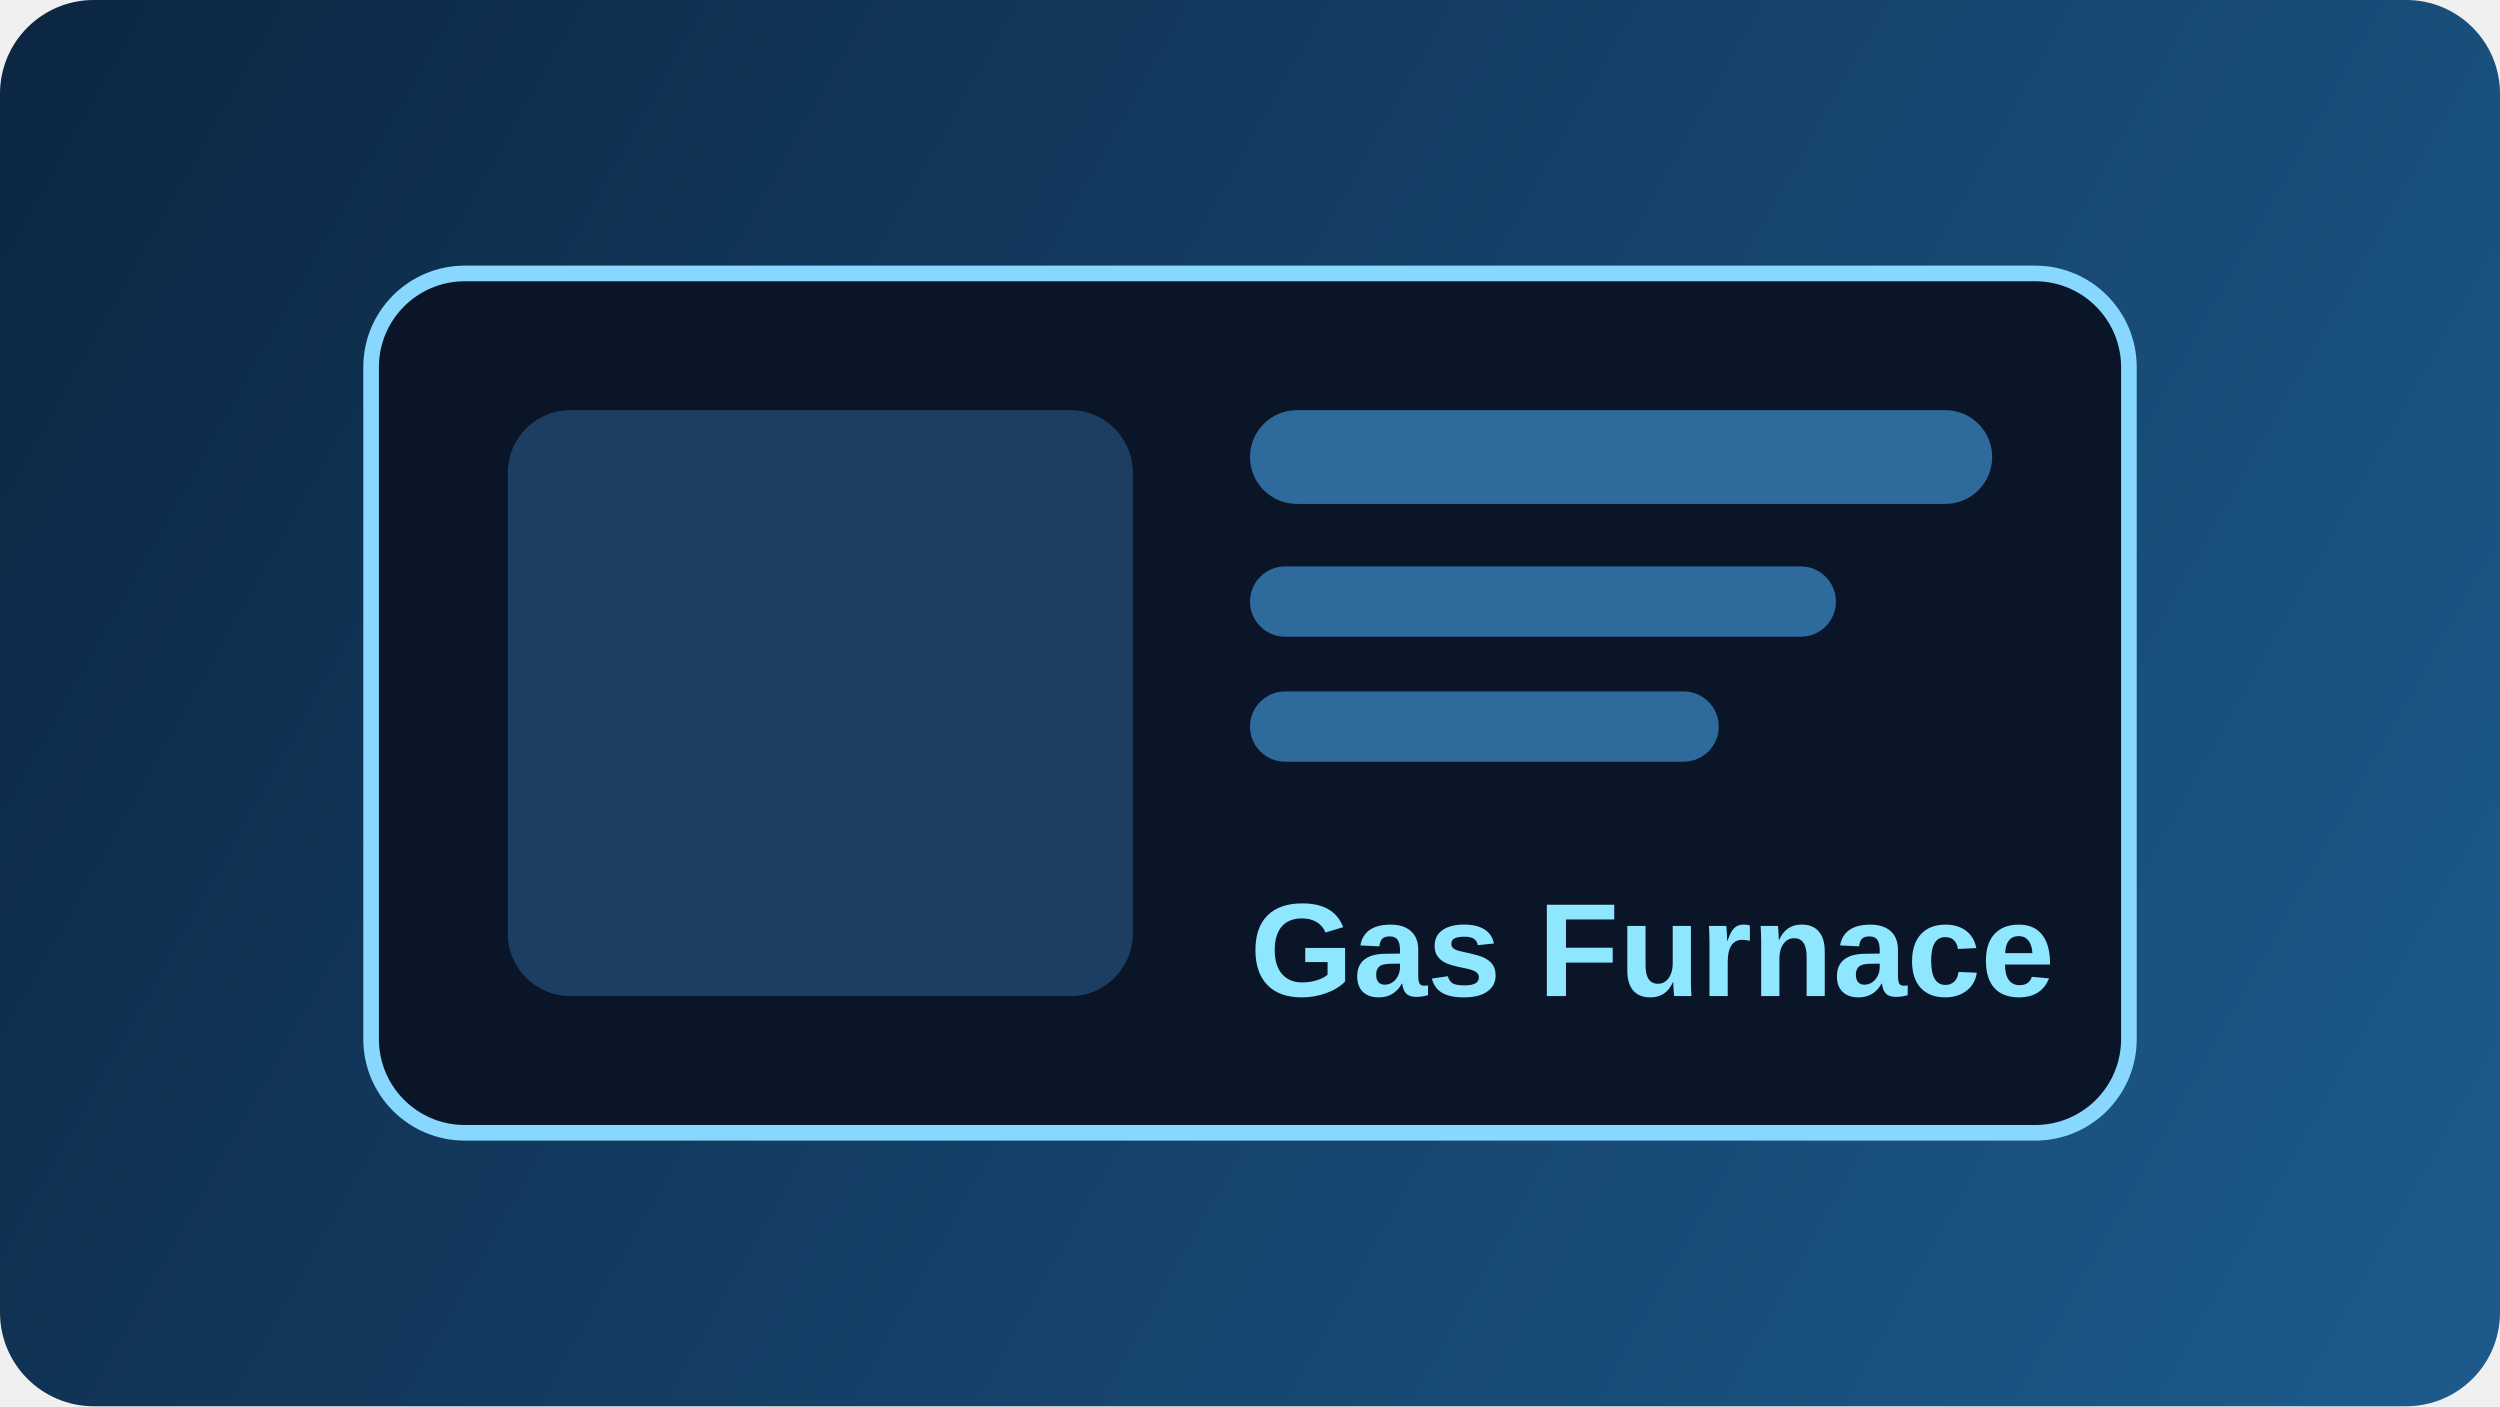
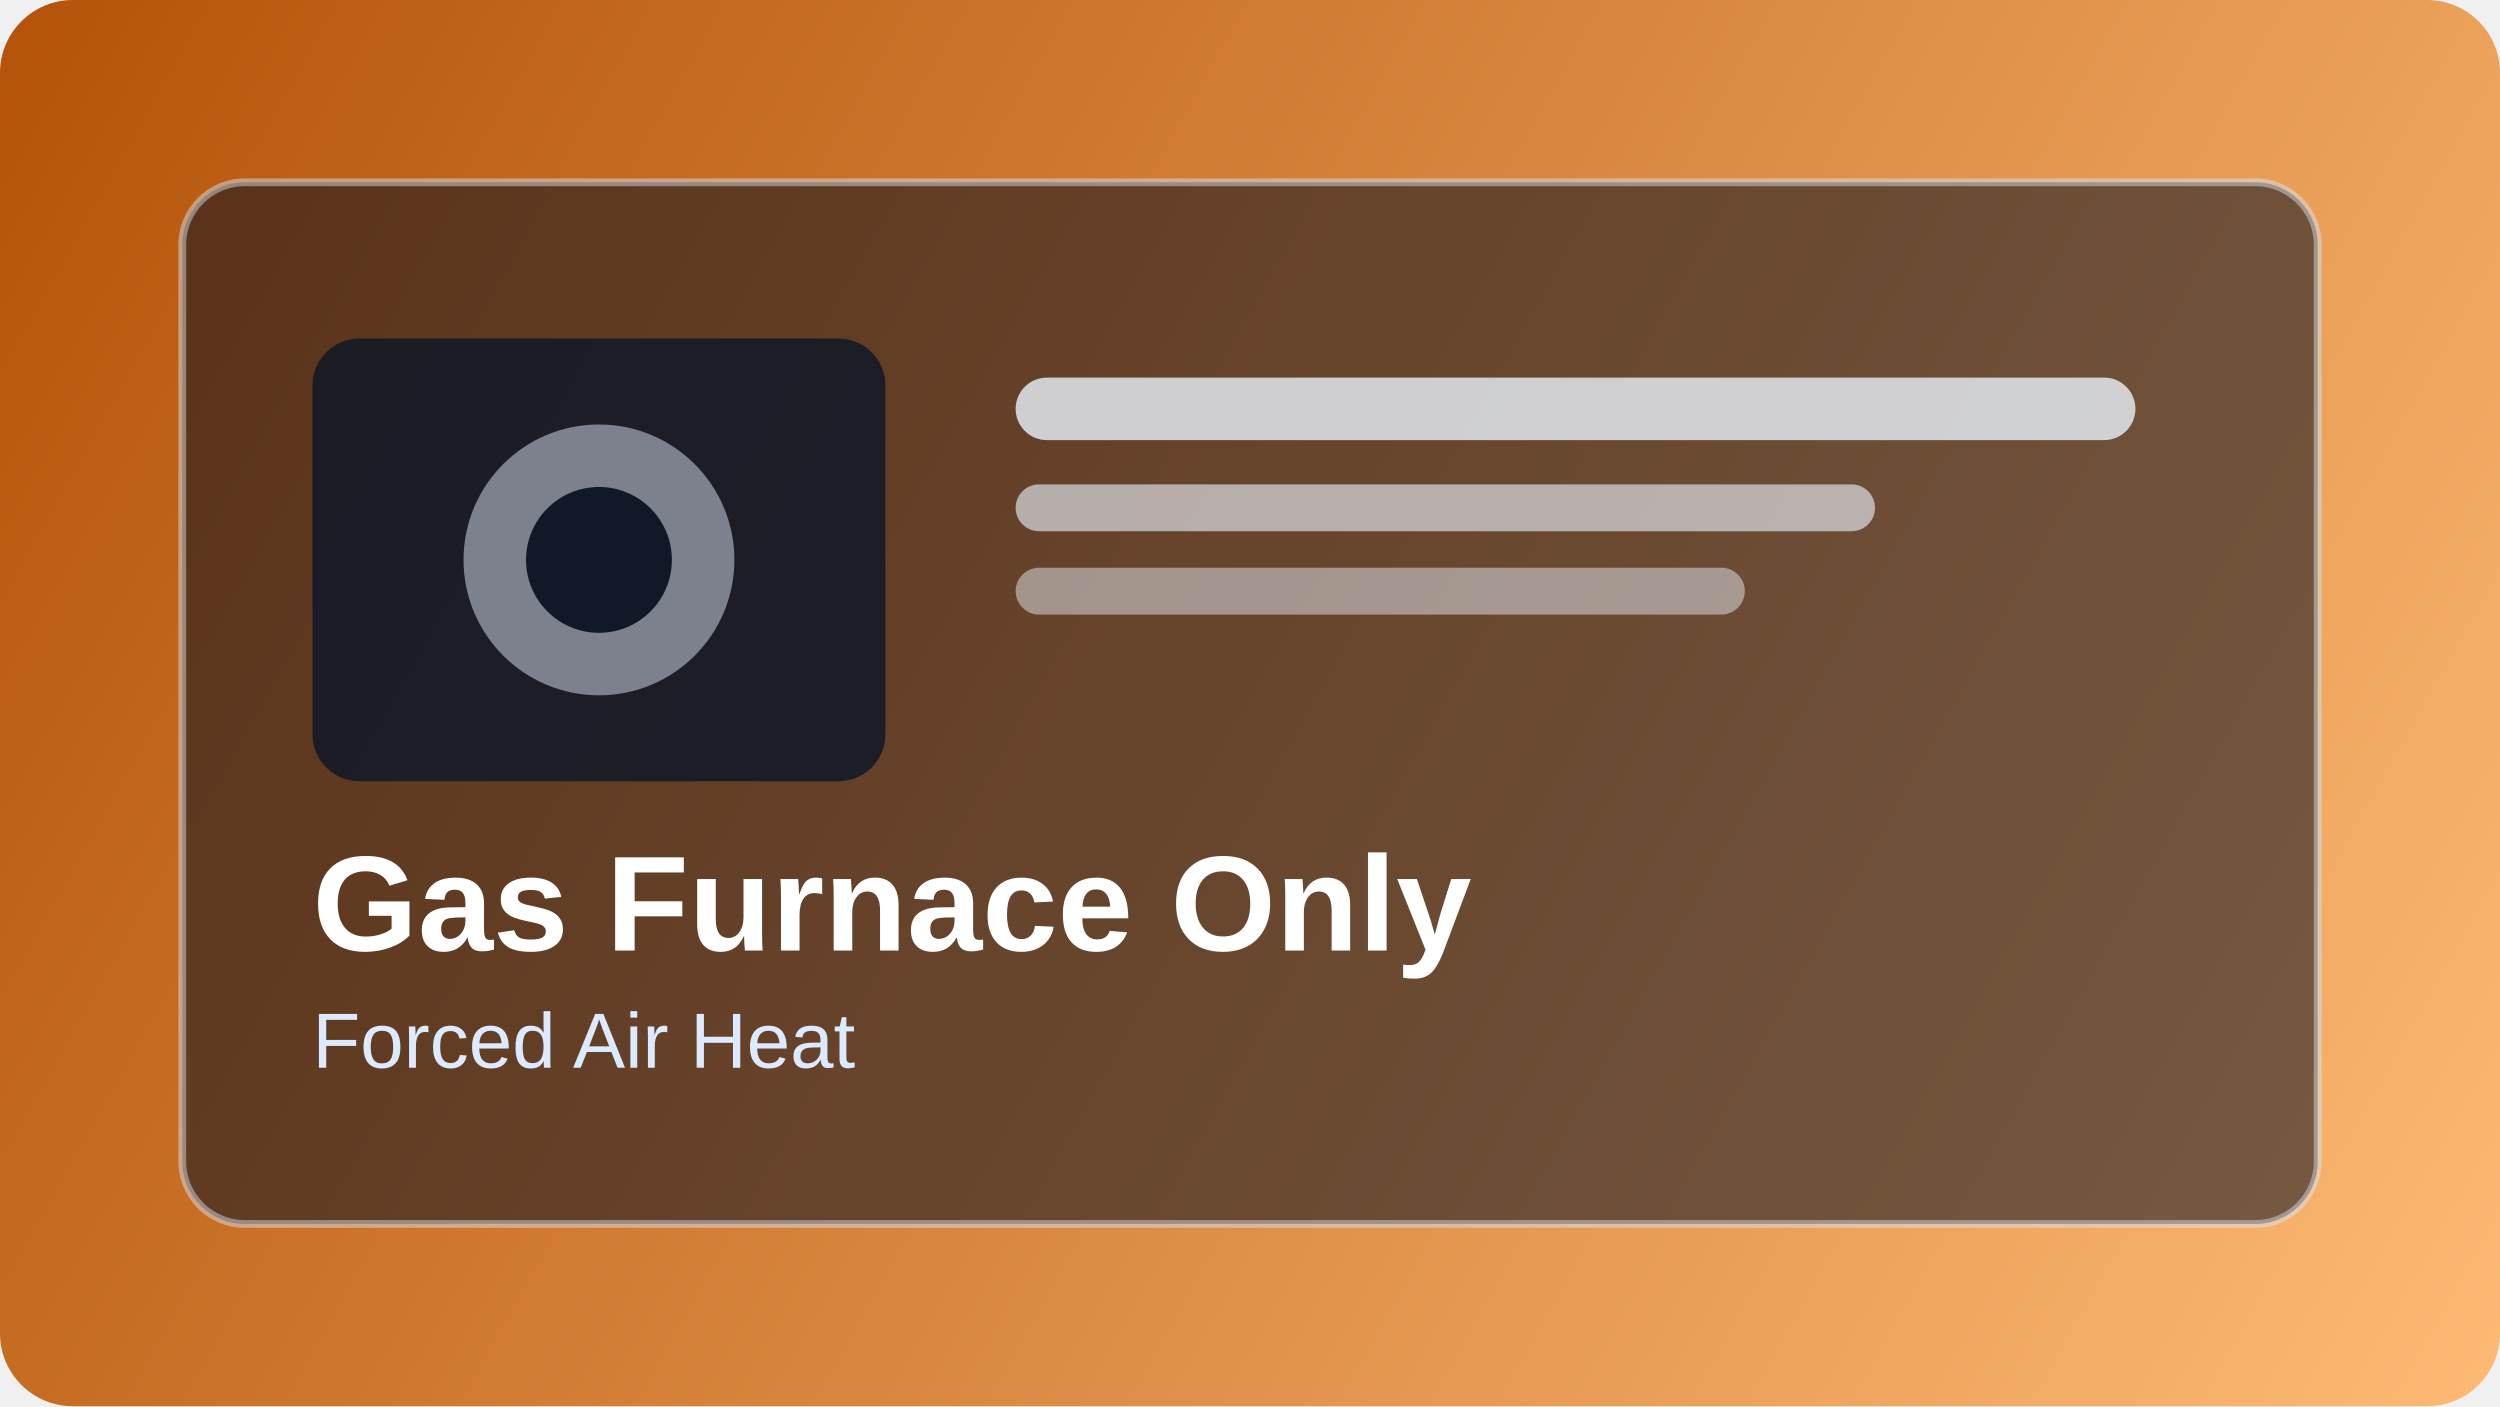
- <svg xmlns="http://www.w3.org/2000/svg" width="640" height="360" viewBox="0 0 640 360" fill="none">
+ <svg xmlns="http://www.w3.org/2000/svg" width="960" height="540" viewBox="0 0 960 540" fill="none">
  <defs>
-     <linearGradient id="g" x1="0" y1="0" x2="640" y2="360" gradientUnits="userSpaceOnUse">
-       <stop stop-color="#0C2643" />
-       <stop offset="1" stop-color="#1D5B8C" />
+     <linearGradient id="bg" x1="0" y1="0" x2="960" y2="540" gradientUnits="userSpaceOnUse">
+       <stop stop-color="#b45309" />
+       <stop offset="1" stop-color="#fdba74" />
    </linearGradient>
  </defs>
-   <rect width="640" height="360" rx="24" fill="url(#g)" />
-   <rect x="95" y="70" width="450" height="220" rx="24" fill="#0A1528" stroke="#87D7FF" stroke-width="4" />
-   <rect x="130" y="105" width="160" height="150" rx="16" fill="#1D3E63" />
-   <rect x="320" y="105" width="190" height="24" rx="12" fill="#2E6A9B" />
-   <rect x="320" y="145" width="150" height="18" rx="9" fill="#2E6A9B" />
-   <rect x="320" y="177" width="120" height="18" rx="9" fill="#2E6A9B" />
-   <text x="320" y="255" fill="#8EE6FF" font-size="34" font-family="Segoe UI,Arial,sans-serif" font-weight="700">Gas Furnace</text>
+   <rect width="960" height="540" rx="28" fill="url(#bg)" />
+   <rect x="70" y="70" width="820" height="400" rx="24" fill="#0b1220" fill-opacity="0.55" stroke="#dbeafe" stroke-opacity="0.45" stroke-width="3" />
+   <rect x="120" y="130" width="220" height="170" rx="18" fill="#111827" fill-opacity="0.85" />
+   <circle cx="230" cy="215" r="52" fill="#9ca3af" fill-opacity="0.75" />
+   <circle cx="230" cy="215" r="28" fill="#111827" />
+   <rect x="390" y="145" width="430" height="24" rx="12" fill="#e2e8f0" fill-opacity="0.85" />
+   <rect x="390" y="186" width="330" height="18" rx="9" fill="#e2e8f0" fill-opacity="0.65" />
+   <rect x="390" y="218" width="280" height="18" rx="9" fill="#e2e8f0" fill-opacity="0.5" />
+   <text x="120" y="365" fill="#ffffff" font-size="52" font-family="Segoe UI, Arial, sans-serif" font-weight="700">Gas Furnace Only</text>
+   <text x="120" y="410" fill="#dbeafe" font-size="30" font-family="Segoe UI, Arial, sans-serif" font-weight="500">Forced Air Heat</text>
</svg>
